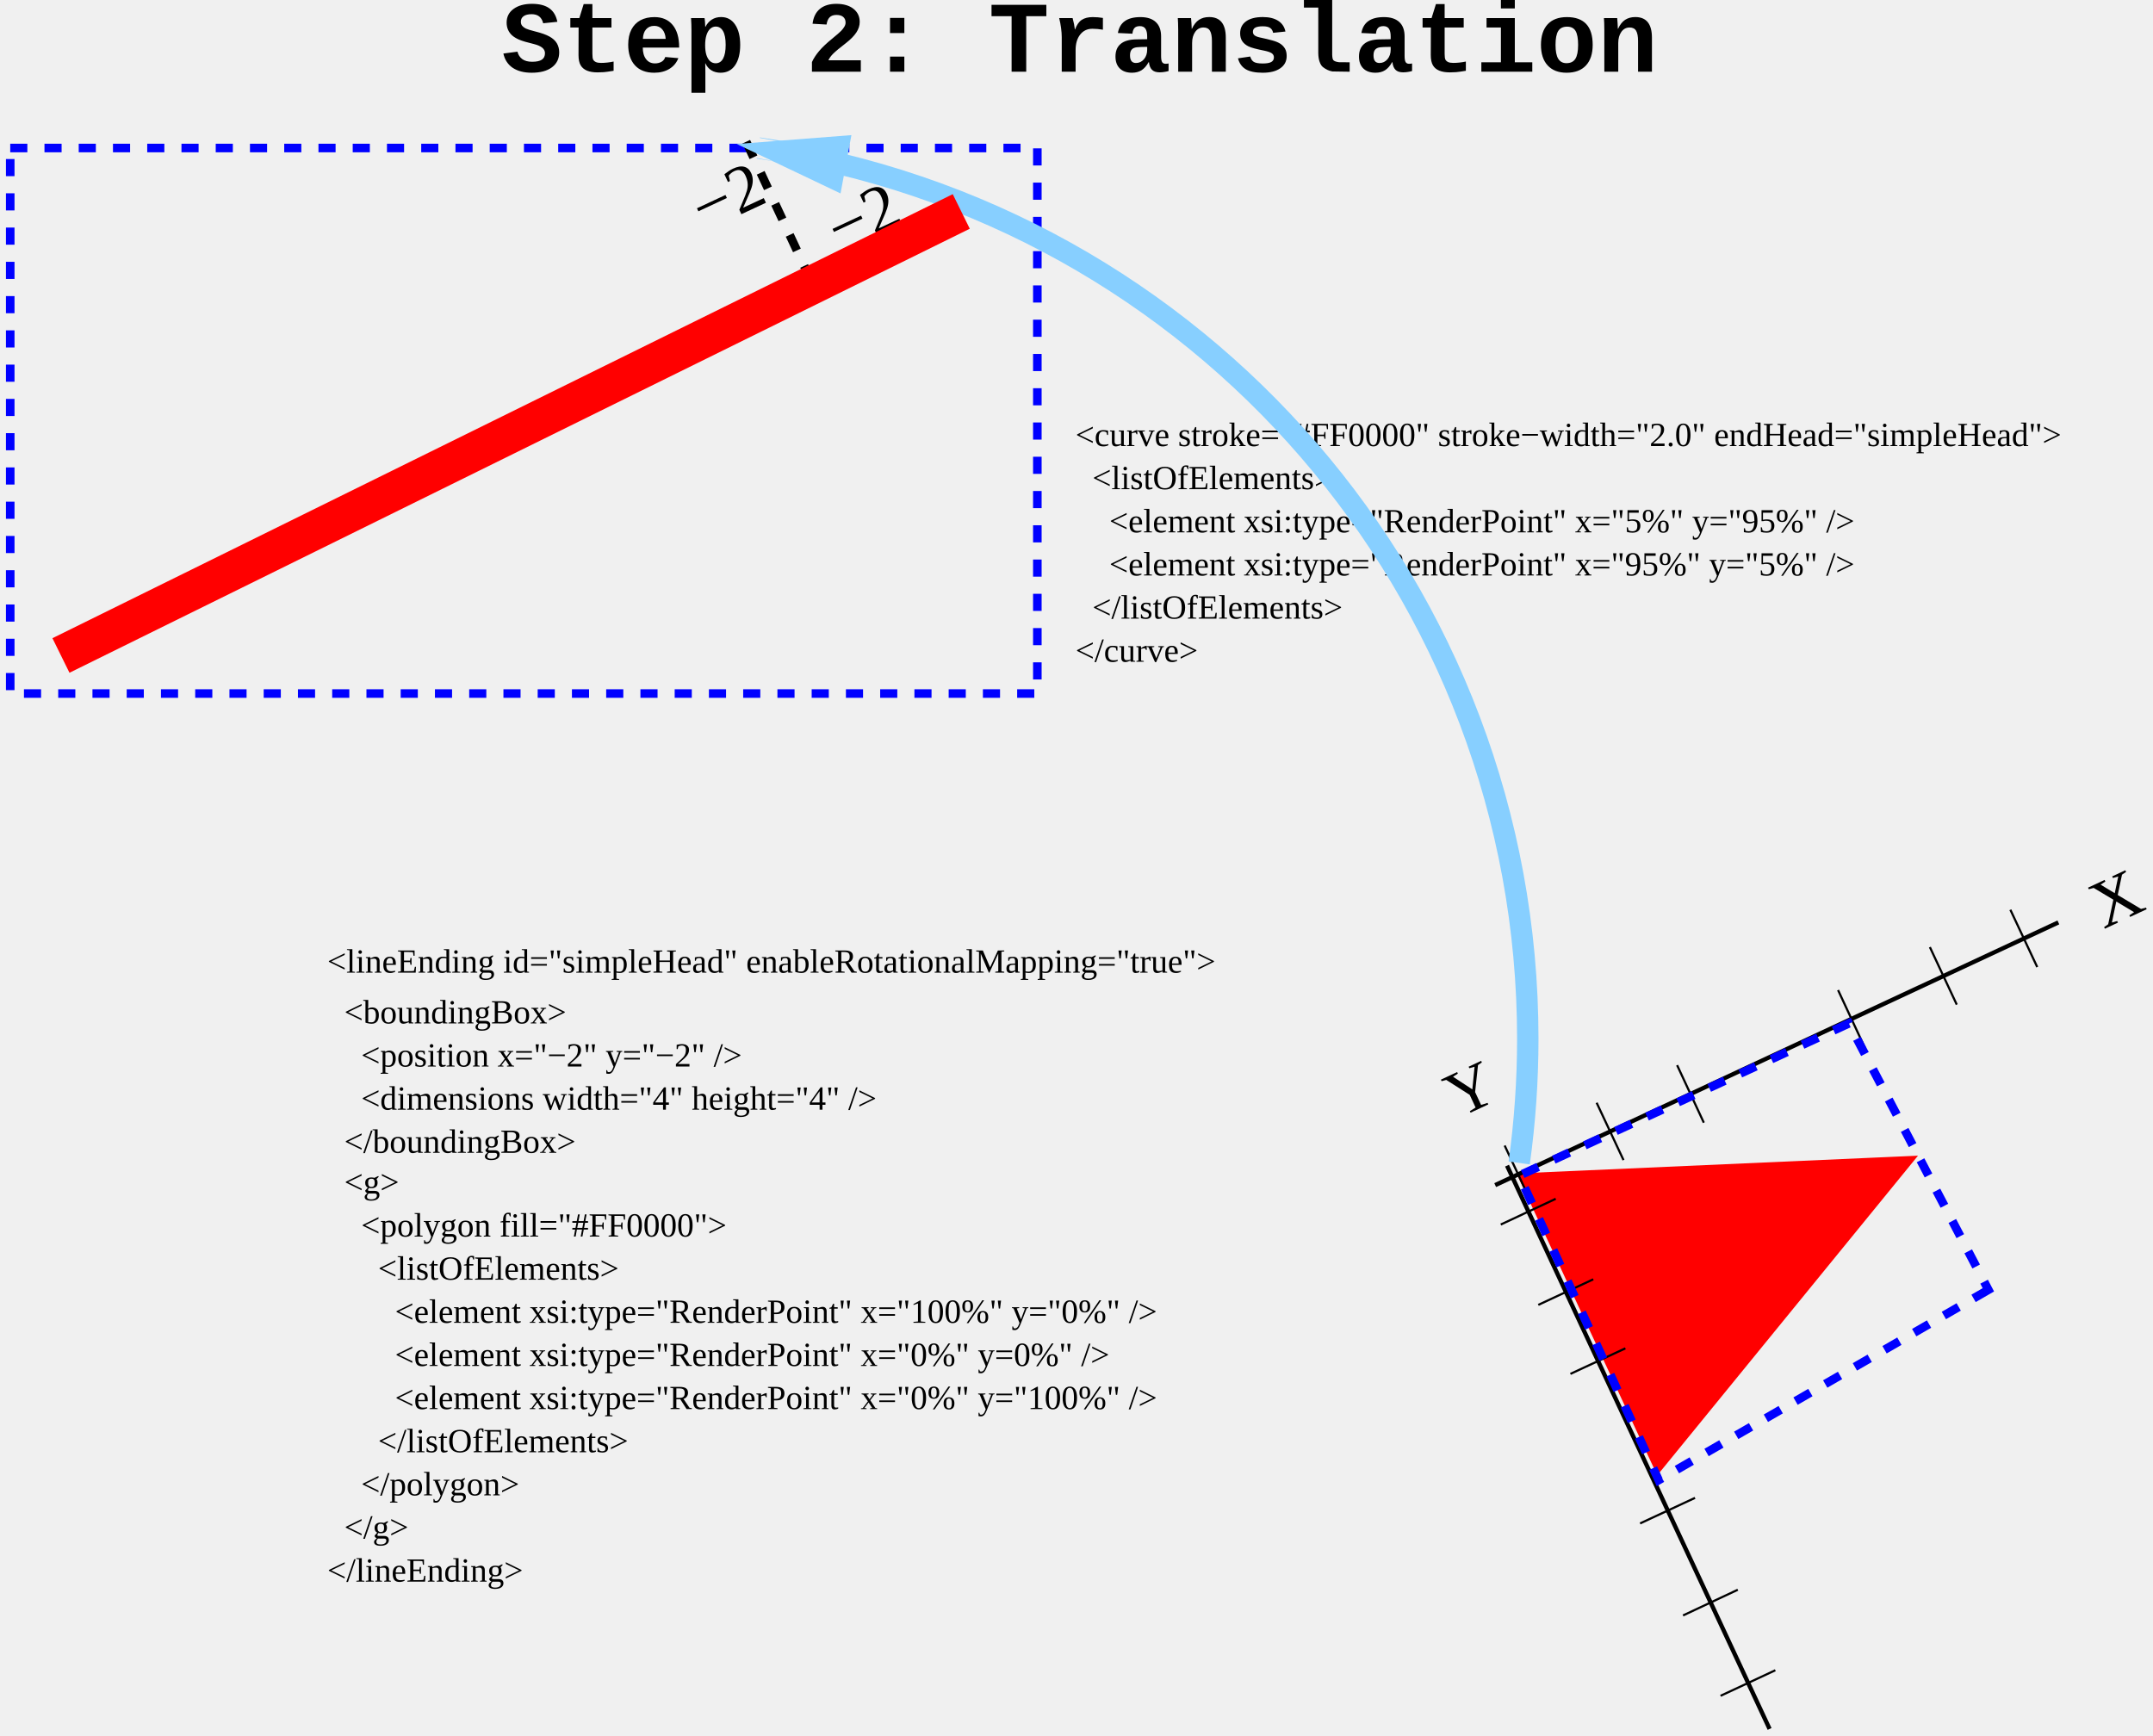
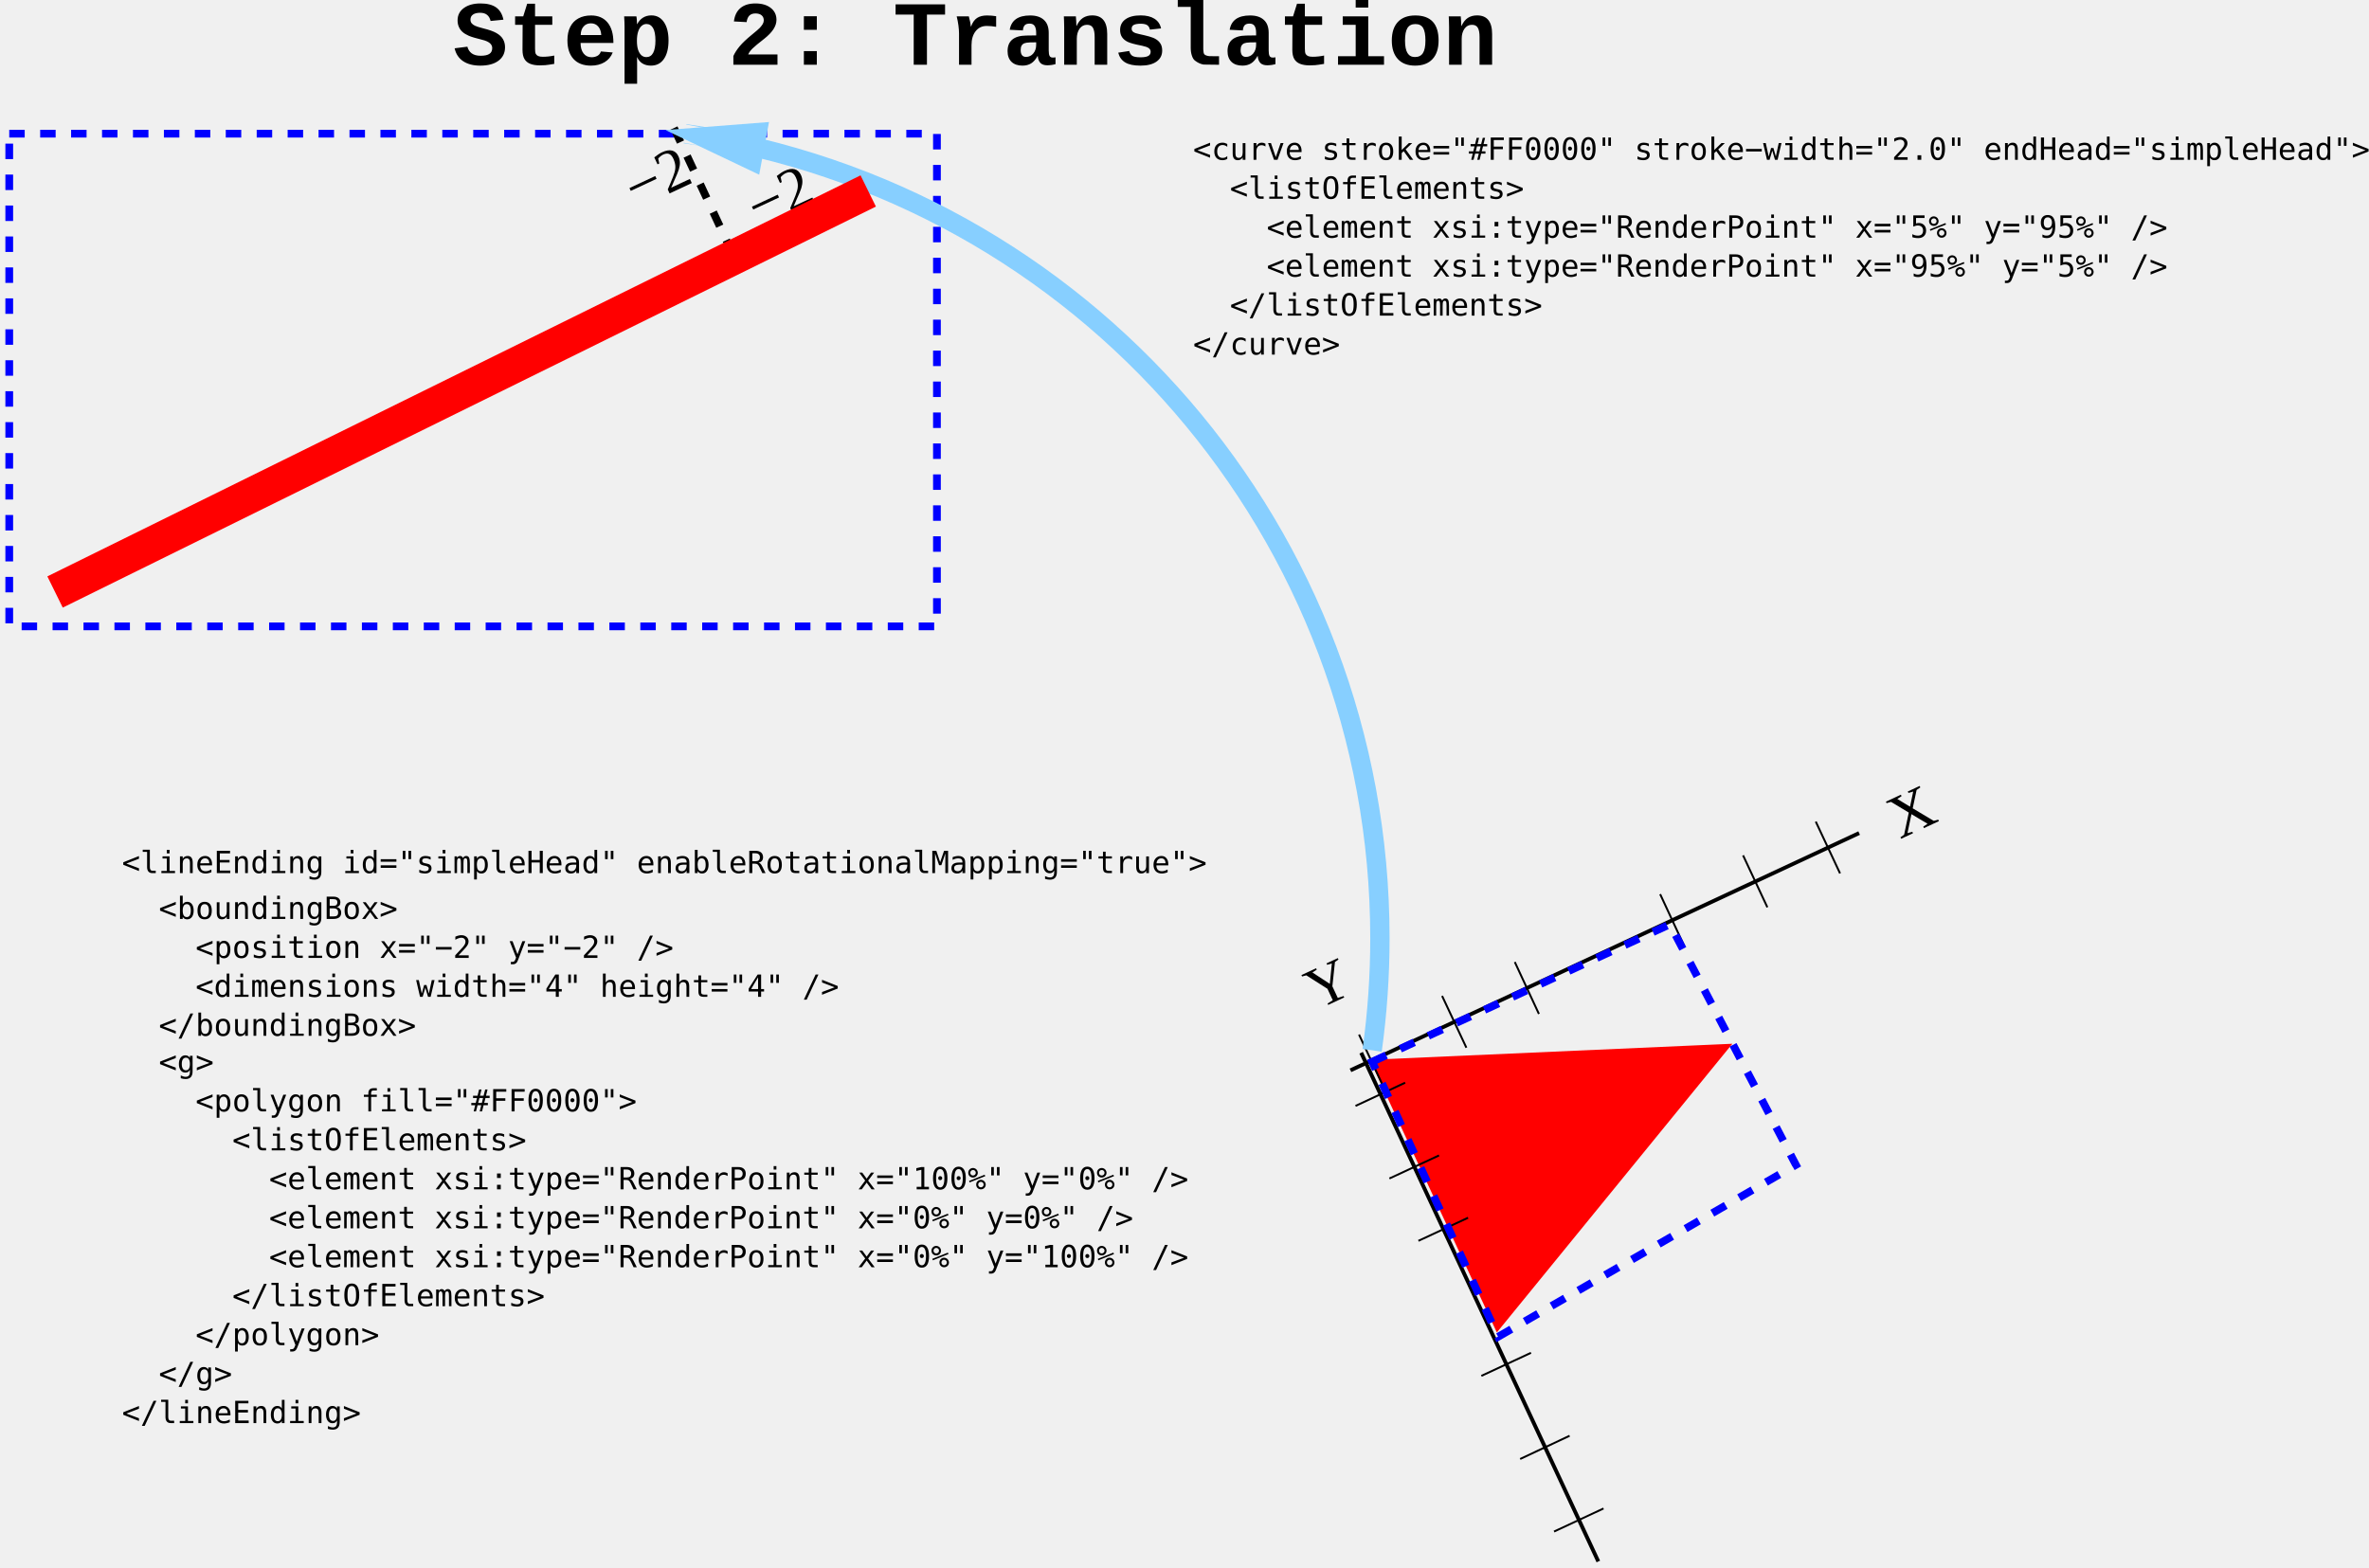
- <svg xmlns="http://www.w3.org/2000/svg" xmlns:xlink="http://www.w3.org/1999/xlink" xml:space="preserve" enable-background="new 0 0 763.88 614.731" overflow="visible" viewBox="0 0 452.5 364.854" height="291.883pt" width="362pt" id="Layer_1" version="1.1" style="overflow:visible">
+ <svg xmlns="http://www.w3.org/2000/svg" xmlns:xlink="http://www.w3.org/1999/xlink" xml:space="preserve" enable-background="new 0 0 763.88 614.731" overflow="visible" viewBox="0 0 551.251 364.854" height="291.883pt" width="441.001pt" id="Layer_1" version="1.1" style="overflow:visible">
  <defs id="defs129" />
-   <g id="g4190" transform="matrix(0.5922366,0,0,0.5925933,1.036324,-0.07822038)">
-     <g id="g5">
-       <defs id="defs7">
-         <rect id="XMLID_1_" y="4.731" width="763.88" height="610" x="0" />
-       </defs>
-       <clipPath id="XMLID_11_">
-         <use xlink:href="#XMLID_1_" id="use11" x="0" y="0" width="100%" height="100%" />
-       </clipPath>
-       <polygon clip-path="url(#XMLID_11_)" stroke-miterlimit="10" points="586.46,522.731 678.08,410.472 537.02,416.712 " id="polygon13" style="clip-rule:evenodd;fill:#ff0000;fill-rule:evenodd;stroke:#ff0000;stroke-width:0.76;stroke-miterlimit:10" />
-       <rect x="1.88" y="52.631" clip-path="url(#XMLID_11_)" stroke-miterlimit="10" width="364.5" height="193.5" id="rect15" style="fill:none;stroke:#0000ff;stroke-width:3.038;stroke-miterlimit:10;stroke-dasharray:6.077" />
-     </g>
-     <text y="158.351" x="379.88" font-size="12" id="text17" style="font-size:12px;font-family:'Times New Roman'">&lt;curve stroke="#FF0000" stroke−width="2.0" endHead="simpleHead"&gt;</text>
-     <text y="173.652" x="379.88" font-size="12" id="text19" style="font-size:12px;font-family:'Times New Roman'">  &lt;listOfElements&gt;</text>
-     <text y="188.952" x="379.88" font-size="12" id="text21" style="font-size:12px;font-family:'Times New Roman'">    &lt;element xsi:type="RenderPoint" x="5%" y="95%" /&gt;</text>
-     <text y="204.251" x="379.88" font-size="12" id="text23" style="font-size:12px;font-family:'Times New Roman'">    &lt;element xsi:type="RenderPoint" x="95%" y="5%" /&gt;</text>
-     <text y="219.551" x="379.88" font-size="12" id="text25" style="font-size:12px;font-family:'Times New Roman'">  &lt;/listOfElements&gt;</text>
-     <text y="234.851" x="379.88" font-size="12" id="text27" style="font-size:12px;font-family:'Times New Roman'">&lt;/curve&gt;</text>
-     <text y="423.431" x="114.38" font-size="12" id="text29" style="font-size:12px;font-family:'Times New Roman'">  &lt;g&gt;</text>
-     <text y="438.731" x="114.38" font-size="12" id="text31" style="font-size:12px;font-family:'Times New Roman'">    &lt;polygon fill="#FF0000"&gt;</text>
-     <text y="454.031" x="114.38" font-size="12" id="text33" style="font-size:12px;font-family:'Times New Roman'">      &lt;listOfElements&gt;</text>
-     <text y="469.331" x="114.38" font-size="12" id="text35" style="font-size:12px;font-family:'Times New Roman'">        &lt;element xsi:type="RenderPoint" x="100%" y="0%" /&gt;</text>
-     <text y="484.631" x="114.38" font-size="12" id="text37" style="font-size:12px;font-family:'Times New Roman'">        &lt;element xsi:type="RenderPoint" x="0%" y=0%" /&gt;</text>
-     <text y="499.931" x="114.38" font-size="12" id="text39" style="font-size:12px;font-family:'Times New Roman'">        &lt;element xsi:type="RenderPoint" x="0%" y="100%" /&gt;</text>
-     <text y="515.231" x="114.38" font-size="12" id="text41" style="font-size:12px;font-family:'Times New Roman'">      &lt;/listOfElements&gt;</text>
-     <text y="530.531" x="114.38" font-size="12" id="text43" style="font-size:12px;font-family:'Times New Roman'">    &lt;/polygon&gt;</text>
-     <text y="545.831" x="114.38" font-size="12" id="text45" style="font-size:12px;font-family:'Times New Roman'">  &lt;/g&gt;</text>
-     <text y="561.131" x="114.38" font-size="12" id="text47" style="font-size:12px;font-family:'Times New Roman'">&lt;/lineEnding&gt;</text>
-     <text y="345.131" x="114.38" font-size="12" id="text49" style="font-size:12px;font-family:'Times New Roman'">&lt;lineEnding id="simpleHead" enableRotationalMapping="true"&gt;</text>
-     <text y="363.131" x="114.38" font-size="12" id="text51" style="font-size:12px;font-family:'Times New Roman'">  &lt;boundingBox&gt;</text>
-     <text y="378.431" x="114.38" font-size="12" id="text53" style="font-size:12px;font-family:'Times New Roman'">    &lt;position x="−2" y="−2" /&gt;</text>
-     <text y="393.731" x="114.38" font-size="12" id="text55" style="font-size:12px;font-family:'Times New Roman'">    &lt;dimensions width="4" height="4" /&gt;</text>
-     <text y="409.031" x="114.38" font-size="12" id="text57" style="font-size:12px;font-family:'Times New Roman'">  &lt;/boundingBox&gt;</text>
-     <line stroke-miterlimit="10" x1="263.06" y1="50.412" x2="285.92" y2="99.372" id="line59" style="fill:none;stroke:#000000;stroke-width:3.038;stroke-miterlimit:10;stroke-dasharray:6.077" />
-     <line stroke-miterlimit="10" x1="285.92" y1="99.372" x2="338.9" y2="74.591" id="line61" style="fill:none;stroke:#000000;stroke-width:3.038;stroke-miterlimit:10;stroke-dasharray:4.558" />
-     <text y="179.421" x="190.106" transform="matrix(0.9063134,-0.4226062,0.4226062,0.9063134,0,0)" font-size="24" id="text63" style="font-size:24px;font-family:'Times New Roman'">−2</text>
-     <text y="206.391" x="230.624" transform="matrix(0.9063134,-0.4226062,0.4226062,0.9063134,0,0)" font-size="24" id="text65" style="font-size:24px;font-family:'Times New Roman'">−2</text>
-     <g id="g67">
-       <defs id="defs69">
-         <rect id="XMLID_3_" y="4.731" width="763.88" height="610" x="0" />
-       </defs>
-       <clipPath id="XMLID_12_">
-         <use xlink:href="#XMLID_3_" id="use73" x="0" y="0" width="100%" height="100%" />
-       </clipPath>
-       <line clip-path="url(#XMLID_12_)" stroke-miterlimit="10" x1="533.06" y1="413.592" x2="626.24" y2="613.392" id="line75" style="fill:none;stroke:#000000;stroke-width:1.519;stroke-miterlimit:10" />
-     </g>
-     <path stroke-miterlimit="10" d="m 555.56,487.451 19.5,-9.06 m -30.9,-15.419 19.5,-9.061 m -32.82,-19.439 19.5,-9.12 m 29.94,115.139 19.5,-9.06 m -4.26,41.701 19.44,-9.12 m -6.12,37.62 19.44,-9.061" id="path77" style="fill:none;stroke:#000000;stroke-width:0.76;stroke-miterlimit:10" />
-     <text y="577.618" x="299.692" transform="matrix(0.9063134,-0.4226062,0.4226062,0.9063134,0,0)" font-size="23" id="text79" style="font-size:23px;font-family:'Times New Roman'">Y</text>
-     <line stroke-miterlimit="10" x1="528.86" y1="420.491" x2="728.72" y2="327.312" id="line81" style="fill:none;stroke:#000000;stroke-width:1.519;stroke-miterlimit:10" />
-     <path stroke-miterlimit="10" d="m 593.42,377.951 9.479,20.4 m -38.039,-7.08 9.539,20.34 m -42.179,-5.16 9.54,20.4 m 108.78,-75.539 9.479,20.4 m 23.101,-35.641 9.54,20.4 m 19.02,-33.659 9.54,20.34" id="path83" style="fill:none;stroke:#000000;stroke-width:0.76;stroke-miterlimit:10" />
-     <text y="613.608" x="535.604" transform="matrix(0.9063134,-0.4226062,0.4226062,0.9063134,0,0)" font-size="24" id="text85" style="font-size:24px;font-family:'Times New Roman'">X</text>
-     <g id="g87">
-       <defs id="defs89">
-         <path id="XMLID_5_" d="m 0,4.731 763.88,0 0,610 -763.88,0 0,-610 z m 293.9,49.161 -26.76,-4.98 -1.32,7.08 26.76,4.98 0,0 -12.6,-6 13.92,-1.08 0,0 z" />
-       </defs>
-       <clipPath id="XMLID_13_">
-         <use xlink:href="#XMLID_5_" id="use93" x="0" y="0" width="100%" height="100%" />
-       </clipPath>
-       <path clip-path="url(#XMLID_13_)" stroke-miterlimit="10" d="m 537.38,412.632 c 2.029,-14.584 3.048,-29.291 3.048,-44.017 0,-158.487 -116.232,-292.998 -273.045,-315.98" id="path95" style="fill:none;stroke:#87cfff;stroke-width:7.596;stroke-miterlimit:10" />
-     </g>
-     <polygon stroke-miterlimit="10" points="293.9,53.892 293.9,53.892 279.98,54.972 292.58,60.972 " id="polygon97" style="clip-rule:evenodd;fill:#ffffff;fill-rule:evenodd;stroke:#87cfff;stroke-width:10.634;stroke-miterlimit:10" />
-     <g id="g99">
-       <defs id="defs101">
-         <rect id="XMLID_7_" y="4.731" width="763.88" height="610" x="0" />
-       </defs>
-       <clipPath id="XMLID_14_">
-         <use xlink:href="#XMLID_7_" id="use105" x="0" y="0" width="100%" height="100%" />
-       </clipPath>
-       <polygon clip-path="url(#XMLID_14_)" stroke-miterlimit="10" points="703.88,457.632 586.88,525.132 537.38,417.132 654.38,363.132 " id="polygon107" style="fill:none;stroke:#0000ff;stroke-width:3.038;stroke-miterlimit:10;stroke-dasharray:6.077" />
-       <line clip-path="url(#XMLID_14_)" stroke-miterlimit="10" x1="19.88" y1="232.631" x2="339.38" y2="75.131" id="line109" style="fill:none;stroke:#ff0000;stroke-width:13.673;stroke-miterlimit:10" />
-     </g>
-     <text y="25.568" x="176.214" font-size="36" id="text111" style="font-style:normal;font-variant:normal;font-weight:bold;font-stretch:normal;font-size:36px;line-height:125%;font-family:'Courier New';-inkscape-font-specification:'Courier New, Bold';text-align:start;writing-mode:lr-tb;text-anchor:start">Step 2: Translation</text>
+   <g id="g5" transform="matrix(0.5922366,0,0,0.5925933,1.036324,-0.07821986)">
+     <defs id="defs7">
+       <rect x="0" height="610" width="763.88" y="4.731" id="XMLID_1_" />
+     </defs>
+     <clipPath id="XMLID_11_">
+       <use height="100%" width="100%" y="0" x="0" id="use11" xlink:href="#XMLID_1_" />
+     </clipPath>
+     <polygon style="clip-rule:evenodd;fill:#ff0000;fill-rule:evenodd;stroke:#ff0000;stroke-width:0.76;stroke-miterlimit:10" id="polygon13" points="586.46,522.731 678.08,410.472 537.02,416.712 " stroke-miterlimit="10" clip-path="url(#XMLID_11_)" />
+     <rect style="fill:none;stroke:#0000ff;stroke-width:3.038;stroke-miterlimit:10;stroke-dasharray:6.077" id="rect15" height="193.5" width="364.5" stroke-miterlimit="10" clip-path="url(#XMLID_11_)" y="52.631" x="1.88" />
  </g>
+   <g id="g7144" transform="translate(51.5967,-56.56989)">
+     <text transform="scale(0.999699,1.000301)" y="93.731" x="226.083" font-size="12" id="text17" style="font-style:normal;font-variant:normal;font-weight:normal;font-stretch:normal;font-size:7.109px;line-height:0%;font-family:monospace;-inkscape-font-specification:'monospace, Normal';font-variant-ligatures:normal;font-variant-caps:normal;font-variant-numeric:normal;font-feature-settings:normal;text-align:start;writing-mode:lr-tb;text-anchor:start;stroke-width:0.592">&lt;curve stroke="#FF0000" stroke−width="2.0" endHead="simpleHead"&gt;</text>
+     <text transform="scale(0.999699,1.000301)" y="102.796" x="226.083" font-size="12" id="text19" style="font-style:normal;font-variant:normal;font-weight:normal;font-stretch:normal;font-size:7.109px;line-height:0%;font-family:monospace;-inkscape-font-specification:'monospace, Normal';font-variant-ligatures:normal;font-variant-caps:normal;font-variant-numeric:normal;font-feature-settings:normal;text-align:start;writing-mode:lr-tb;text-anchor:start;stroke-width:0.592">  &lt;listOfElements&gt;</text>
+     <text transform="scale(0.999699,1.000301)" y="111.86" x="226.083" font-size="12" id="text21" style="font-style:normal;font-variant:normal;font-weight:normal;font-stretch:normal;font-size:7.109px;line-height:0%;font-family:monospace;-inkscape-font-specification:'monospace, Normal';font-variant-ligatures:normal;font-variant-caps:normal;font-variant-numeric:normal;font-feature-settings:normal;text-align:start;writing-mode:lr-tb;text-anchor:start;stroke-width:0.592">    &lt;element xsi:type="RenderPoint" x="5%" y="95%" /&gt;</text>
+     <text transform="scale(0.999699,1.000301)" y="120.923" x="226.083" font-size="12" id="text23" style="font-style:normal;font-variant:normal;font-weight:normal;font-stretch:normal;font-size:7.109px;line-height:0%;font-family:monospace;-inkscape-font-specification:'monospace, Normal';font-variant-ligatures:normal;font-variant-caps:normal;font-variant-numeric:normal;font-feature-settings:normal;text-align:start;writing-mode:lr-tb;text-anchor:start;stroke-width:0.592">    &lt;element xsi:type="RenderPoint" x="95%" y="5%" /&gt;</text>
+     <text transform="scale(0.999699,1.000301)" y="129.987" x="226.083" font-size="12" id="text25" style="font-style:normal;font-variant:normal;font-weight:normal;font-stretch:normal;font-size:7.109px;line-height:0%;font-family:monospace;-inkscape-font-specification:'monospace, Normal';font-variant-ligatures:normal;font-variant-caps:normal;font-variant-numeric:normal;font-feature-settings:normal;text-align:start;writing-mode:lr-tb;text-anchor:start;stroke-width:0.592">  &lt;/listOfElements&gt;</text>
+     <text transform="scale(0.999699,1.000301)" y="139.051" x="226.083" font-size="12" id="text27" style="font-style:normal;font-variant:normal;font-weight:normal;font-stretch:normal;font-size:7.109px;line-height:0%;font-family:monospace;-inkscape-font-specification:'monospace, Normal';font-variant-ligatures:normal;font-variant-caps:normal;font-variant-numeric:normal;font-feature-settings:normal;text-align:start;writing-mode:lr-tb;text-anchor:start;stroke-width:0.592">&lt;/curve&gt;</text>
+   </g>
+   <g id="g7136" transform="translate(-40.40707,-1.243294)">
+     <text transform="scale(0.999699,1.000301)" y="250.768" x="68.797" font-size="12" id="text29" style="font-style:normal;font-variant:normal;font-weight:normal;font-stretch:normal;font-size:7.109px;line-height:0%;font-family:monospace;-inkscape-font-specification:'monospace, Normal';font-variant-ligatures:normal;font-variant-caps:normal;font-variant-numeric:normal;font-feature-settings:normal;text-align:start;writing-mode:lr-tb;text-anchor:start;stroke-width:0.592">  &lt;g&gt;</text>
+     <text transform="scale(0.999699,1.000301)" y="259.832" x="68.797" font-size="12" id="text31" style="font-style:normal;font-variant:normal;font-weight:normal;font-stretch:normal;font-size:7.109px;line-height:0%;font-family:monospace;-inkscape-font-specification:'monospace, Normal';font-variant-ligatures:normal;font-variant-caps:normal;font-variant-numeric:normal;font-feature-settings:normal;text-align:start;writing-mode:lr-tb;text-anchor:start;stroke-width:0.592">    &lt;polygon fill="#FF0000"&gt;</text>
+     <text transform="scale(0.999699,1.000301)" y="268.897" x="68.797" font-size="12" id="text33" style="font-style:normal;font-variant:normal;font-weight:normal;font-stretch:normal;font-size:7.109px;line-height:0%;font-family:monospace;-inkscape-font-specification:'monospace, Normal';font-variant-ligatures:normal;font-variant-caps:normal;font-variant-numeric:normal;font-feature-settings:normal;text-align:start;writing-mode:lr-tb;text-anchor:start;stroke-width:0.592">      &lt;listOfElements&gt;</text>
+     <text transform="scale(0.999699,1.000301)" y="277.961" x="68.797" font-size="12" id="text35" style="font-style:normal;font-variant:normal;font-weight:normal;font-stretch:normal;font-size:7.109px;line-height:0%;font-family:monospace;-inkscape-font-specification:'monospace, Normal';font-variant-ligatures:normal;font-variant-caps:normal;font-variant-numeric:normal;font-feature-settings:normal;text-align:start;writing-mode:lr-tb;text-anchor:start;stroke-width:0.592">        &lt;element xsi:type="RenderPoint" x="100%" y="0%" /&gt;</text>
+     <text transform="scale(0.999699,1.000301)" y="287.024" x="68.797" font-size="12" id="text37" style="font-style:normal;font-variant:normal;font-weight:normal;font-stretch:normal;font-size:7.109px;line-height:0%;font-family:monospace;-inkscape-font-specification:'monospace, Normal';font-variant-ligatures:normal;font-variant-caps:normal;font-variant-numeric:normal;font-feature-settings:normal;text-align:start;writing-mode:lr-tb;text-anchor:start;stroke-width:0.592">        &lt;element xsi:type="RenderPoint" x="0%" y=0%" /&gt;</text>
+     <text transform="scale(0.999699,1.000301)" y="296.088" x="68.797" font-size="12" id="text39" style="font-style:normal;font-variant:normal;font-weight:normal;font-stretch:normal;font-size:7.109px;line-height:0%;font-family:monospace;-inkscape-font-specification:'monospace, Normal';font-variant-ligatures:normal;font-variant-caps:normal;font-variant-numeric:normal;font-feature-settings:normal;text-align:start;writing-mode:lr-tb;text-anchor:start;stroke-width:0.592">        &lt;element xsi:type="RenderPoint" x="0%" y="100%" /&gt;</text>
+     <text transform="scale(0.999699,1.000301)" y="305.152" x="68.797" font-size="12" id="text41" style="font-style:normal;font-variant:normal;font-weight:normal;font-stretch:normal;font-size:7.109px;line-height:0%;font-family:monospace;-inkscape-font-specification:'monospace, Normal';font-variant-ligatures:normal;font-variant-caps:normal;font-variant-numeric:normal;font-feature-settings:normal;text-align:start;writing-mode:lr-tb;text-anchor:start;stroke-width:0.592">      &lt;/listOfElements&gt;</text>
+     <text transform="scale(0.999699,1.000301)" y="314.216" x="68.797" font-size="12" id="text43" style="font-style:normal;font-variant:normal;font-weight:normal;font-stretch:normal;font-size:7.109px;line-height:0%;font-family:monospace;-inkscape-font-specification:'monospace, Normal';font-variant-ligatures:normal;font-variant-caps:normal;font-variant-numeric:normal;font-feature-settings:normal;text-align:start;writing-mode:lr-tb;text-anchor:start;stroke-width:0.592">    &lt;/polygon&gt;</text>
+     <text transform="scale(0.999699,1.000301)" y="323.28" x="68.797" font-size="12" id="text45" style="font-style:normal;font-variant:normal;font-weight:normal;font-stretch:normal;font-size:7.109px;line-height:0%;font-family:monospace;-inkscape-font-specification:'monospace, Normal';font-variant-ligatures:normal;font-variant-caps:normal;font-variant-numeric:normal;font-feature-settings:normal;text-align:start;writing-mode:lr-tb;text-anchor:start;stroke-width:0.592">  &lt;/g&gt;</text>
+     <text transform="scale(0.999699,1.000301)" y="332.344" x="68.797" font-size="12" id="text47" style="font-style:normal;font-variant:normal;font-weight:normal;font-stretch:normal;font-size:7.109px;line-height:0%;font-family:monospace;-inkscape-font-specification:'monospace, Normal';font-variant-ligatures:normal;font-variant-caps:normal;font-variant-numeric:normal;font-feature-settings:normal;text-align:start;writing-mode:lr-tb;text-anchor:start;stroke-width:0.592">&lt;/lineEnding&gt;</text>
+     <text transform="scale(0.999699,1.000301)" y="204.382" x="68.797" font-size="12" id="text49" style="font-style:normal;font-variant:normal;font-weight:normal;font-stretch:normal;font-size:7.109px;line-height:0%;font-family:monospace;-inkscape-font-specification:'monospace, Normal';font-variant-ligatures:normal;font-variant-caps:normal;font-variant-numeric:normal;font-feature-settings:normal;text-align:start;writing-mode:lr-tb;text-anchor:start;stroke-width:0.592">&lt;lineEnding id="simpleHead" enableRotationalMapping="true"&gt;</text>
+     <text transform="scale(0.999699,1.000301)" y="215.046" x="68.797" font-size="12" id="text51" style="font-style:normal;font-variant:normal;font-weight:normal;font-stretch:normal;font-size:7.109px;line-height:0%;font-family:monospace;-inkscape-font-specification:'monospace, Normal';font-variant-ligatures:normal;font-variant-caps:normal;font-variant-numeric:normal;font-feature-settings:normal;text-align:start;writing-mode:lr-tb;text-anchor:start;stroke-width:0.592">  &lt;boundingBox&gt;</text>
+     <text transform="scale(0.999699,1.000301)" y="224.11" x="68.797" font-size="12" id="text53" style="font-style:normal;font-variant:normal;font-weight:normal;font-stretch:normal;font-size:7.109px;line-height:0%;font-family:monospace;-inkscape-font-specification:'monospace, Normal';font-variant-ligatures:normal;font-variant-caps:normal;font-variant-numeric:normal;font-feature-settings:normal;text-align:start;writing-mode:lr-tb;text-anchor:start;stroke-width:0.592">    &lt;position x="−2" y="−2" /&gt;</text>
+     <text transform="scale(0.999699,1.000301)" y="233.174" x="68.797" font-size="12" id="text55" style="font-style:normal;font-variant:normal;font-weight:normal;font-stretch:normal;font-size:7.109px;line-height:0%;font-family:monospace;-inkscape-font-specification:'monospace, Normal';font-variant-ligatures:normal;font-variant-caps:normal;font-variant-numeric:normal;font-feature-settings:normal;text-align:start;writing-mode:lr-tb;text-anchor:start;stroke-width:0.592">    &lt;dimensions width="4" height="4" /&gt;</text>
+     <text transform="scale(0.999699,1.000301)" y="242.238" x="68.797" font-size="12" id="text57" style="font-style:normal;font-variant:normal;font-weight:normal;font-stretch:normal;font-size:7.109px;line-height:0%;font-family:monospace;-inkscape-font-specification:'monospace, Normal';font-variant-ligatures:normal;font-variant-caps:normal;font-variant-numeric:normal;font-feature-settings:normal;text-align:start;writing-mode:lr-tb;text-anchor:start;stroke-width:0.592">  &lt;/boundingBox&gt;</text>
+   </g>
+   <line style="fill:none;stroke:#000000;stroke-width:1.8;stroke-miterlimit:10;stroke-dasharray:3.6" id="line59" y2="58.809" x2="170.369" y1="29.796" x1="156.83" stroke-miterlimit="10" />
+   <line style="fill:none;stroke:#000000;stroke-width:1.8;stroke-miterlimit:10;stroke-dasharray:2.7" id="line61" y2="44.124" x2="201.745" y1="58.809" x1="170.369" stroke-miterlimit="10" />
+   <text style="font-size:14.218px;line-height:0%;font-family:'Times New Roman';stroke-width:0.592" id="text63" font-size="24" transform="matrix(0.9060406,-0.4227335,0.422479,0.9065863,0,0)" x="113.594" y="106.659">−2</text>
+   <text style="font-size:14.218px;line-height:0%;font-family:'Times New Roman';stroke-width:0.592" id="text65" font-size="24" transform="matrix(0.9060406,-0.4227335,0.422479,0.9065863,0,0)" x="137.598" y="122.636">−2</text>
+   <g id="g67" transform="matrix(0.5922366,0,0,0.5925933,1.036324,-0.07821986)">
+     <defs id="defs69">
+       <rect x="0" height="610" width="763.88" y="4.731" id="XMLID_3_" />
+     </defs>
+     <clipPath id="XMLID_12_">
+       <use height="100%" width="100%" y="0" x="0" id="use73" xlink:href="#XMLID_3_" />
+     </clipPath>
+     <line style="fill:none;stroke:#000000;stroke-width:1.519;stroke-miterlimit:10" id="line75" y2="613.392" x2="626.24" y1="413.592" x1="533.06" stroke-miterlimit="10" clip-path="url(#XMLID_12_)" />
+   </g>
+   <path style="fill:none;stroke:#000000;stroke-width:0.45;stroke-miterlimit:10" id="path77" d="m 330.059,288.782 11.549,-5.369 m -18.3,-9.137 11.549,-5.369 m -19.437,-11.519 11.549,-5.404 m 17.732,68.231 11.549,-5.369 m -2.523,24.712 11.513,-5.404 m -3.624,22.293 11.513,-5.369" stroke-miterlimit="10" />
+   <text style="font-size:13.625px;line-height:0%;font-family:'Times New Roman';stroke-width:0.592" id="text79" font-size="23" transform="matrix(0.9060406,-0.4227335,0.422479,0.9065863,0,0)" x="178.514" y="342.557">Y</text>
+   <line style="fill:none;stroke:#000000;stroke-width:0.9;stroke-miterlimit:10" id="line81" y2="193.885" x2="432.611" y1="249.102" x1="314.247" stroke-miterlimit="10" />
+   <path style="fill:none;stroke:#000000;stroke-width:0.45;stroke-miterlimit:10" id="path83" d="m 352.481,223.893 5.614,12.089 m -22.528,-4.196 5.649,12.053 m -24.98,-3.058 5.65,12.089 m 64.423,-44.764 5.614,12.089 m 13.681,-21.121 5.65,12.089 m 11.264,-19.946 5.65,12.053" stroke-miterlimit="10" />
+   <text style="font-size:14.218px;line-height:0%;font-family:'Times New Roman';stroke-width:0.592" id="text85" font-size="24" transform="matrix(0.9060406,-0.4227335,0.422479,0.9065863,0,0)" x="318.272" y="363.878">X</text>
+   <g id="g87" transform="matrix(0.5922366,0,0,0.5925933,1.036324,-0.07821986)">
+     <defs id="defs89">
+       <path d="m 0,4.731 h 763.88 v 610 H 0 Z m 293.9,49.161 -26.76,-4.98 -1.32,7.08 26.76,4.98 v 0 l -12.6,-6 z" id="XMLID_5_" />
+     </defs>
+     <clipPath id="XMLID_13_">
+       <use height="100%" width="100%" y="0" x="0" id="use93" xlink:href="#XMLID_5_" />
+     </clipPath>
+     <path style="fill:none;stroke:#87cfff;stroke-width:7.596;stroke-miterlimit:10" id="path95" d="m 537.38,412.632 c 2.029,-14.584 3.048,-29.291 3.048,-44.017 0,-158.487 -116.232,-292.998 -273.045,-315.98" stroke-miterlimit="10" clip-path="url(#XMLID_13_)" />
+   </g>
+   <polygon style="clip-rule:evenodd;fill:#ffffff;fill-rule:evenodd;stroke:#87cfff;stroke-width:10.634;stroke-miterlimit:10" id="polygon97" points="292.58,60.972 293.9,53.892 279.98,54.972 " stroke-miterlimit="10" transform="matrix(0.5922366,0,0,0.5925933,1.036324,-0.07821986)" />
+   <g id="g99" transform="matrix(0.5922366,0,0,0.5925933,1.036324,-0.07821986)">
+     <defs id="defs101">
+       <rect x="0" height="610" width="763.88" y="4.731" id="XMLID_7_" />
+     </defs>
+     <clipPath id="XMLID_14_">
+       <use height="100%" width="100%" y="0" x="0" id="use105" xlink:href="#XMLID_7_" />
+     </clipPath>
+     <polygon style="fill:none;stroke:#0000ff;stroke-width:3.038;stroke-miterlimit:10;stroke-dasharray:6.077" id="polygon107" points="537.38,417.132 654.38,363.132 703.88,457.632 586.88,525.132 " stroke-miterlimit="10" clip-path="url(#XMLID_14_)" />
+     <line style="fill:none;stroke:#ff0000;stroke-width:13.673;stroke-miterlimit:10" id="line109" y2="75.131" x2="339.38" y1="232.631" x1="19.88" stroke-miterlimit="10" clip-path="url(#XMLID_14_)" />
+   </g>
+   <text style="font-style:normal;font-variant:normal;font-weight:bold;font-stretch:normal;font-size:21.327px;line-height:0%;font-family:'Courier New';-inkscape-font-specification:'Courier New, Bold';text-align:start;writing-mode:lr-tb;text-anchor:start;stroke-width:0.592" id="text111" font-size="36" x="105.429" y="15.068" transform="scale(0.999699,1.000301)">Step 2: Translation</text>
</svg>
